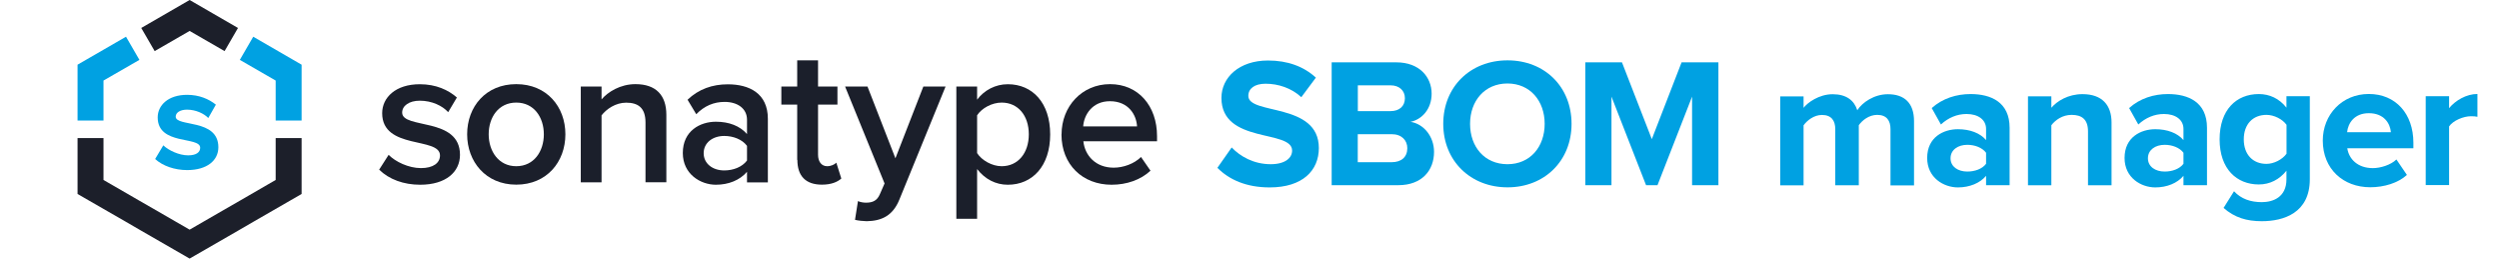
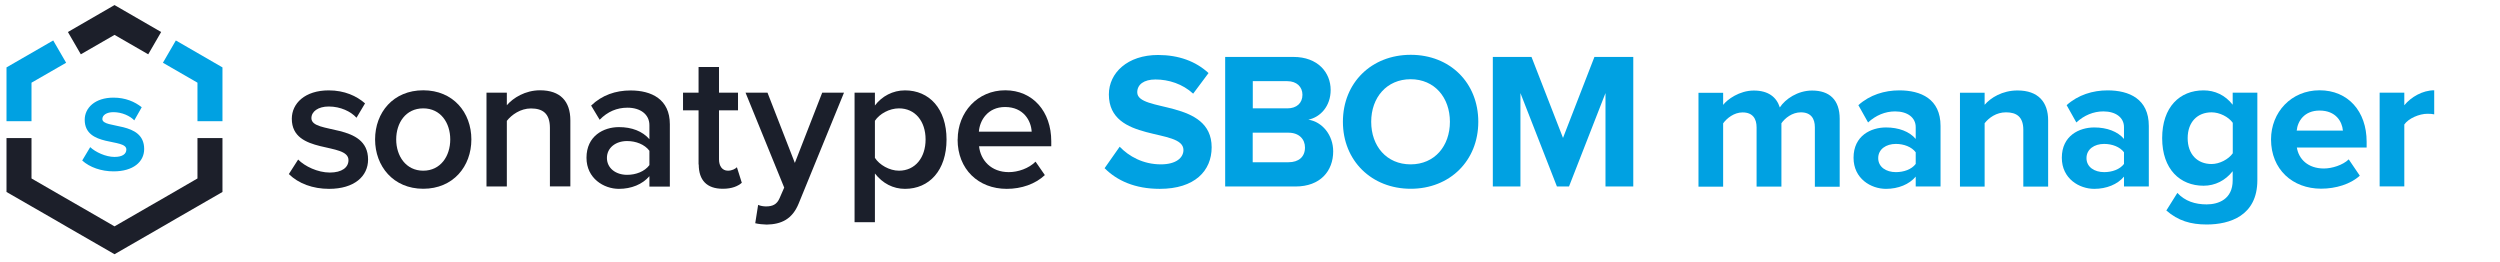
- <svg xmlns="http://www.w3.org/2000/svg" width="290" height="30" viewBox="0 0 290 30" fill="none">
-   <path d="M29.387 4.26L27.831 6.945L31.99 9.344V13.981H35V7.504L29.387 4.26Z" fill="#00A1E2" />
-   <path d="M14.623 4.26L9 7.504V13.981H12.01V9.344L16.179 6.945L14.623 4.26Z" fill="#00A1E2" />
-   <path d="M22.005 0L16.392 3.244L17.948 5.928L22.005 3.589L26.062 5.928L27.617 3.244L22.005 0Z" fill="#1C1F2A" />
-   <path d="M35 16.015V22.502L29.387 25.736L27.618 26.763L22.005 29.996L16.392 26.763L14.623 25.736L9 22.502V16.015H12.01V20.875L16.077 23.224L17.846 24.241L22.005 26.641L26.164 24.241L27.933 23.224L31.99 20.875V16.015H35Z" fill="#1C1F2A" />
-   <path d="M18 18.45L18.95 16.86C19.57 17.45 20.79 18.02 21.83 18.02C22.78 18.02 23.23 17.66 23.23 17.14C23.23 15.78 18.3 16.9 18.3 13.62C18.3 12.22 19.51 11 21.71 11C23.11 11 24.23 11.48 25.05 12.14L24.17 13.69C23.67 13.17 22.72 12.72 21.7 12.72C20.91 12.72 20.39 13.06 20.39 13.53C20.39 14.75 25.34 13.72 25.34 17.08C25.34 18.61 24.03 19.73 21.72 19.73C20.27 19.73 18.88 19.25 18 18.44V18.45Z" fill="#00A1E2" />
-   <path d="M44 19.68L45.1 17.96C45.88 18.76 47.42 19.5 48.85 19.5C50.28 19.5 51.06 18.9 51.06 18.03C51.06 15.85 44.35 17.41 44.35 13.13C44.35 11.31 45.91 9.77 48.72 9.77C50.6 9.77 52.03 10.44 53.02 11.31L52.01 13.01C51.34 12.27 50.12 11.68 48.72 11.68C47.46 11.68 46.67 12.28 46.67 13.06C46.67 15.01 53.38 13.54 53.38 17.96C53.38 19.94 51.75 21.43 48.76 21.43C46.85 21.43 45.15 20.81 44 19.68Z" fill="#1B1F2B" />
-   <path d="M54.211 15.58C54.211 12.38 56.371 9.76 59.911 9.76C63.451 9.76 65.611 12.38 65.611 15.58C65.611 18.78 63.451 21.42 59.911 21.42C56.371 21.42 54.211 18.75 54.211 15.58ZM63.111 15.58C63.111 13.62 61.981 11.9 59.911 11.9C57.841 11.9 56.711 13.62 56.711 15.58C56.711 17.54 57.861 19.28 59.911 19.28C61.961 19.28 63.111 17.56 63.111 15.58Z" fill="#1B1F2B" />
-   <path d="M74.908 21.15V14.21C74.908 12.46 74.008 11.91 72.658 11.91C71.438 11.91 70.378 12.65 69.808 13.38V21.15H67.398V10.04H69.808V11.53C70.548 10.66 71.988 9.76 73.738 9.76C76.128 9.76 77.328 11.05 77.328 13.32V21.14H74.918L74.908 21.15Z" fill="#1B1F2B" />
-   <path d="M86.688 21.15V19.93C85.858 20.9 84.548 21.43 83.078 21.43C81.288 21.43 79.238 20.19 79.238 17.75C79.238 15.17 81.258 14.12 83.078 14.12C84.598 14.12 85.858 14.6 86.688 15.55V13.89C86.688 12.6 85.608 11.82 84.088 11.82C82.848 11.82 81.738 12.28 80.798 13.25L79.788 11.57C81.078 10.33 82.688 9.78 84.458 9.78C86.938 9.78 89.108 10.82 89.108 13.78V21.16H86.688V21.15ZM86.688 18.62V16.92C86.118 16.16 85.078 15.77 84.048 15.77C82.688 15.77 81.658 16.57 81.658 17.77C81.658 18.97 82.688 19.77 84.048 19.77C85.088 19.77 86.118 19.38 86.688 18.62Z" fill="#1B1F2B" />
-   <path d="M92.512 18.55V12.13H90.672V10.04H92.512V7H94.932V10.04H97.182V12.13H94.932V17.95C94.932 18.71 95.302 19.28 95.992 19.28C96.452 19.28 96.862 19.07 97.052 18.87L97.632 20.71C97.192 21.1 96.482 21.42 95.382 21.42C93.492 21.42 92.532 20.41 92.532 18.54L92.512 18.55Z" fill="#1B1F2B" />
-   <path d="M99.57 23.33C99.82 23.45 100.21 23.51 100.49 23.51C101.27 23.51 101.78 23.28 102.1 22.54L102.65 21.28L98.07 10.04H100.67L103.91 18.36L107.15 10.04H109.73L104.37 23.15C103.61 25.03 102.3 25.63 100.58 25.66C100.24 25.66 99.54 25.59 99.22 25.5L99.56 23.34L99.57 23.33Z" fill="#1B1F2B" />
-   <path d="M113.39 19.61V25.38H110.98V10.04H113.39V11.56C114.22 10.46 115.51 9.77 116.95 9.77C119.82 9.77 121.87 11.93 121.87 15.59C121.87 19.25 119.82 21.43 116.95 21.43C115.55 21.43 114.31 20.79 113.39 19.61ZM119.39 15.58C119.39 13.42 118.15 11.9 116.24 11.9C115.11 11.9 113.94 12.54 113.39 13.37V17.76C113.92 18.59 115.11 19.28 116.24 19.28C118.15 19.28 119.39 17.74 119.39 15.58Z" fill="#1B1F2B" />
-   <path d="M123.19 15.58C123.19 12.36 125.54 9.76 128.82 9.76C132.1 9.76 134.27 12.29 134.27 15.79V16.39H125.72C125.9 18.05 127.15 19.45 129.24 19.45C130.34 19.45 131.61 19.01 132.41 18.21L133.51 19.8C132.38 20.86 130.75 21.43 129 21.43C125.64 21.43 123.18 19.11 123.18 15.59L123.19 15.58ZM128.8 11.74C126.75 11.74 125.79 13.33 125.7 14.66H131.95C131.88 13.35 130.98 11.74 128.8 11.74Z" fill="#1B1F2B" />
-   <path d="M141.27 19.474L142.932 17.106C143.935 18.155 145.496 19.047 147.465 19.047C149.155 19.047 149.945 18.304 149.945 17.468C149.945 14.988 141.743 16.725 141.743 11.356C141.743 8.988 143.796 7.019 147.149 7.019C149.415 7.019 151.292 7.706 152.703 9.006L151.013 11.273C149.861 10.204 148.319 9.712 146.87 9.712C145.589 9.712 144.864 10.27 144.864 11.124C144.864 13.362 153.047 11.848 153.047 17.171C153.047 19.771 151.171 21.74 147.344 21.74C144.585 21.74 142.626 20.821 141.279 19.474H141.27Z" fill="#00A1E2" />
-   <path d="M154.535 21.481V7.232H162.031C164.743 7.232 166.136 8.96 166.136 10.864C166.136 12.638 165.022 13.855 163.684 14.134C165.226 14.366 166.415 15.843 166.415 17.617C166.415 19.771 165.003 21.481 162.272 21.481H154.544H154.535ZM163.034 11.393C163.034 10.521 162.393 9.898 161.371 9.898H157.572V12.889H161.371C162.393 12.889 163.034 12.313 163.034 11.393ZM163.313 17.189C163.313 16.288 162.672 15.564 161.492 15.564H157.563V18.815H161.492C162.625 18.815 163.313 18.22 163.313 17.189Z" fill="#00A1E2" />
-   <path d="M167.484 14.366C167.484 10.074 170.624 7 174.943 7C179.262 7 182.373 10.074 182.373 14.366C182.373 18.657 179.234 21.731 174.943 21.731C170.652 21.731 167.484 18.657 167.484 14.366ZM179.253 14.366C179.253 11.7 177.562 9.684 174.934 9.684C172.305 9.684 170.596 11.691 170.596 14.366C170.596 17.041 172.286 19.047 174.934 19.047C177.581 19.047 179.253 17.022 179.253 14.366Z" fill="#00A1E2" />
-   <path d="M196.359 21.481V11.208L192.347 21.481H191.019L187.006 11.208V21.481H183.969V7.232H188.223L191.687 16.14L195.142 7.232H199.415V21.481H196.359Z" fill="#00A1E2" />
-   <path d="M219.385 21.48V14.969C219.385 14.012 218.958 13.325 217.843 13.325C216.887 13.325 216.097 13.966 215.707 14.523V21.489H212.976V14.978C212.976 14.022 212.549 13.334 211.434 13.334C210.496 13.334 209.707 13.975 209.298 14.533V21.499H206.586V11.18H209.298V12.508C209.744 11.913 211.091 10.929 212.67 10.929C214.249 10.929 215.168 11.635 215.53 12.786C216.125 11.867 217.5 10.929 219.079 10.929C220.983 10.929 222.116 11.932 222.116 14.05V21.508H219.385V21.48Z" fill="#00A1E2" />
-   <path d="M230.477 21.48V20.394C229.771 21.248 228.554 21.74 227.208 21.74C225.564 21.74 223.641 20.626 223.641 18.322C223.641 15.889 225.564 14.988 227.208 14.988C228.601 14.988 229.79 15.434 230.477 16.251V14.951C230.477 13.901 229.576 13.223 228.211 13.223C227.124 13.223 226.093 13.65 225.238 14.44L224.17 12.536C225.433 11.403 227.05 10.91 228.675 10.91C231.044 10.91 233.208 11.848 233.208 14.821V21.48H230.477ZM230.477 19V17.719C230.031 17.124 229.177 16.799 228.294 16.799C227.226 16.799 226.353 17.375 226.353 18.36C226.353 19.344 227.226 19.901 228.294 19.901C229.167 19.901 230.022 19.604 230.477 19Z" fill="#00A1E2" />
-   <path d="M242.306 21.481V15.248C242.306 13.818 241.563 13.326 240.402 13.326C239.334 13.326 238.526 13.92 238.052 14.524V21.49H235.34V11.171H238.052V12.499C238.711 11.728 239.993 10.92 241.665 10.92C243.95 10.92 245.037 12.202 245.037 14.208V21.49H242.306V21.481Z" fill="#00A1E2" />
-   <path d="M253.383 21.48V20.393C252.677 21.248 251.46 21.74 250.114 21.74C248.47 21.74 246.547 20.626 246.547 18.322C246.547 15.889 248.47 14.988 250.114 14.988C251.507 14.988 252.696 15.434 253.383 16.251V14.95C253.383 13.901 252.482 13.223 251.117 13.223C250.03 13.223 248.999 13.65 248.144 14.44L247.076 12.536C248.34 11.402 249.956 10.91 251.581 10.91C253.95 10.91 256.114 11.848 256.114 14.82V21.48H253.383ZM253.383 19V17.718C252.937 17.124 252.083 16.799 251.2 16.799C250.132 16.799 249.259 17.375 249.259 18.359C249.259 19.344 250.132 19.901 251.2 19.901C252.073 19.901 252.928 19.604 253.383 19Z" fill="#00A1E2" />
-   <path d="M258.033 24.127L259.25 22.186C260.086 23.087 261.191 23.449 262.473 23.449C263.755 23.449 265.334 22.892 265.334 20.802V19.799C264.526 20.821 263.411 21.397 262.129 21.397C259.566 21.397 257.578 19.604 257.578 16.167C257.578 12.731 259.519 10.91 262.129 10.91C263.365 10.91 264.498 11.421 265.334 12.489V11.161H268.046V20.793C268.046 24.703 265.009 25.66 262.473 25.66C260.718 25.66 259.334 25.251 258.033 24.118V24.127ZM265.343 17.83V14.477C264.869 13.817 263.894 13.325 263.012 13.325C261.451 13.325 260.383 14.393 260.383 16.167C260.383 17.941 261.451 19.009 263.012 19.009C263.885 19.009 264.869 18.499 265.343 17.83Z" fill="#00A1E2" />
-   <path d="M269.551 16.307C269.551 13.316 271.771 10.901 274.892 10.901C278.012 10.901 280.065 13.205 280.065 16.558V17.199H272.393C272.588 18.462 273.61 19.502 275.365 19.502C276.238 19.502 277.436 19.14 278.096 18.499L279.313 20.292C278.291 21.23 276.666 21.722 275.059 21.722C271.919 21.722 269.551 19.604 269.551 16.298V16.307ZM274.892 13.13C273.201 13.13 272.477 14.301 272.374 15.332H277.455C277.371 14.347 276.684 13.13 274.892 13.13Z" fill="#00A1E2" />
-   <path d="M281.496 21.48V11.161H284.209V12.545C284.952 11.644 286.215 10.901 287.497 10.901V13.548C287.301 13.502 287.069 13.483 286.753 13.483C285.853 13.483 284.664 13.994 284.209 14.663V21.471H281.496V21.48Z" fill="#00A1E2" />
+ <svg xmlns="http://www.w3.org/2000/svg" id="Layer_1" data-name="Layer 1" viewBox="0 0 296 31">
+   <g>
+     <path d="M9.73,19.01l.95-1.59c.62.59,1.84,1.16,2.88,1.16.95,0,1.4-.36,1.4-.88,0-1.36-4.93-.24-4.93-3.52,0-1.4,1.21-2.62,3.41-2.62,1.4,0,2.52.48,3.34,1.14l-.88,1.55c-.5-.52-1.45-.97-2.47-.97-.79,0-1.31.34-1.31.81,0,1.22,4.95.19,4.95,3.55,0,1.53-1.31,2.65-3.62,2.65-1.45,0-2.84-.48-3.72-1.29Z" fill="#00a1e2" stroke-width="0" />
+     <g id="Sonatype_Logo_Favicon" data-name="Sonatype Logo Favicon">
+       <polygon points="20.82 4.79 19.29 7.43 23.38 9.79 23.38 14.35 26.34 14.35 26.34 7.98 20.82 4.79" fill="#00a1e2" stroke-width="0" />
+       <polygon points="6.3 4.79 .77 7.98 .77 14.35 3.73 14.35 3.73 9.79 7.83 7.43 6.3 4.79" fill="#00a1e2" stroke-width="0" />
+       <polygon points="13.56 .6 8.04 3.79 9.57 6.43 13.56 4.13 17.55 6.43 19.08 3.79 13.56 .6" fill="#1c1f2a" stroke-width="0" />
+       <polygon points="26.34 16.35 26.34 22.73 20.82 25.91 19.08 26.92 13.56 30.1 8.04 26.92 6.3 25.91 .77 22.73 .77 16.35 3.73 16.35 3.73 21.13 7.73 23.44 9.47 24.44 13.56 26.8 17.65 24.44 19.39 23.44 23.38 21.13 23.38 16.35 26.34 16.35" fill="#1c1f2a" stroke-width="0" />
+     </g>
+   </g>
+   <g>
+     <path d="M34.2,20.61l1.1-1.72c.78.8,2.32,1.54,3.75,1.54s2.21-.6,2.21-1.47c0-2.18-6.71-.62-6.71-4.9,0-1.82,1.56-3.36,4.37-3.36,1.88,0,3.31.67,4.3,1.54l-1.01,1.7c-.67-.74-1.89-1.33-3.29-1.33-1.26,0-2.05.6-2.05,1.38,0,1.95,6.71.48,6.71,4.9,0,1.98-1.63,3.47-4.62,3.47-1.91,0-3.61-.62-4.76-1.75Z" fill="#1b1f2b" stroke-width="0" />
+     <path d="M44.41,16.51c0-3.2,2.16-5.82,5.7-5.82s5.7,2.62,5.7,5.82-2.16,5.84-5.7,5.84-5.7-2.67-5.7-5.84ZM53.31,16.51c0-1.96-1.13-3.68-3.2-3.68s-3.2,1.72-3.2,3.68,1.15,3.7,3.2,3.7,3.2-1.72,3.2-3.7Z" fill="#1b1f2b" stroke-width="0" />
+     <path d="M65.11,22.08v-6.94c0-1.75-.9-2.3-2.25-2.3-1.22,0-2.28.74-2.85,1.47v7.77h-2.41v-11.11h2.41v1.49c.74-.87,2.18-1.77,3.93-1.77,2.39,0,3.59,1.29,3.59,3.56v7.82h-2.41Z" fill="#1b1f2b" stroke-width="0" />
+     <path d="M76.89,22.08v-1.22c-.83.97-2.14,1.5-3.61,1.5-1.79,0-3.84-1.24-3.84-3.68,0-2.58,2.02-3.63,3.84-3.63,1.52,0,2.78.48,3.61,1.43v-1.66c0-1.29-1.08-2.07-2.6-2.07-1.24,0-2.35.46-3.29,1.43l-1.01-1.68c1.29-1.24,2.9-1.79,4.67-1.79,2.48,0,4.65,1.04,4.65,4v7.38h-2.42ZM76.89,19.55v-1.7c-.57-.76-1.61-1.15-2.64-1.15-1.36,0-2.39.8-2.39,2s1.03,2,2.39,2c1.04,0,2.07-.39,2.64-1.15Z" fill="#1b1f2b" stroke-width="0" />
+     <path d="M82.71,19.48v-6.42h-1.84v-2.09h1.84v-3.04h2.42v3.04h2.25v2.09h-2.25v5.82c0,.76.37,1.33,1.06,1.33.46,0,.87-.21,1.06-.41l.58,1.84c-.44.39-1.15.71-2.25.71-1.89,0-2.85-1.01-2.85-2.88Z" fill="#1b1f2b" stroke-width="0" />
+     <path d="M89.77,24.26c.25.12.64.18.92.18.78,0,1.29-.23,1.61-.97l.55-1.26-4.58-11.24h2.6l3.24,8.32,3.24-8.32h2.58l-5.36,13.11c-.76,1.88-2.07,2.48-3.79,2.51-.34,0-1.04-.07-1.36-.16l.34-2.16Z" fill="#1b1f2b" stroke-width="0" />
+     <path d="M103.59,20.54v5.77h-2.41v-15.34h2.41v1.52c.83-1.1,2.12-1.79,3.56-1.79,2.87,0,4.92,2.16,4.92,5.82s-2.05,5.84-4.92,5.84c-1.4,0-2.64-.64-3.56-1.82ZM109.59,16.51c0-2.16-1.24-3.68-3.15-3.68-1.13,0-2.3.64-2.85,1.47v4.39c.53.83,1.72,1.52,2.85,1.52,1.91,0,3.15-1.54,3.15-3.7Z" fill="#1b1f2b" stroke-width="0" />
+     <path d="M113.39,16.51c0-3.22,2.35-5.82,5.63-5.82s5.45,2.53,5.45,6.03v.6h-8.55c.18,1.66,1.43,3.06,3.52,3.06,1.1,0,2.37-.44,3.17-1.24l1.1,1.59c-1.13,1.06-2.76,1.63-4.51,1.63-3.36,0-5.82-2.32-5.82-5.84ZM119,12.67c-2.05,0-3.01,1.59-3.1,2.92h6.25c-.07-1.31-.97-2.92-3.15-2.92Z" fill="#1b1f2b" stroke-width="0" />
+     <path d="M130.78,19.92l1.79-2.55c1.08,1.13,2.76,2.09,4.88,2.09,1.82,0,2.67-.8,2.67-1.7,0-2.67-8.83-.8-8.83-6.58,0-2.55,2.21-4.67,5.82-4.67,2.44,0,4.46.74,5.98,2.14l-1.82,2.44c-1.24-1.15-2.9-1.68-4.46-1.68-1.38,0-2.16.6-2.16,1.52,0,2.41,8.81.78,8.81,6.51,0,2.8-2.02,4.92-6.14,4.92-2.97,0-5.08-.99-6.53-2.44Z" fill="#00a1e2" stroke-width="0" />
+     <path d="M145.06,22.08V6.74h8.07c2.92,0,4.42,1.86,4.42,3.91,0,1.91-1.2,3.22-2.64,3.52,1.66.25,2.94,1.84,2.94,3.75,0,2.32-1.52,4.16-4.46,4.16h-8.32ZM154.21,11.22c0-.94-.69-1.61-1.79-1.61h-4.09v3.22h4.09c1.1,0,1.79-.62,1.79-1.61ZM154.51,17.46c0-.97-.69-1.75-1.96-1.75h-4.23v3.5h4.23c1.22,0,1.96-.64,1.96-1.75Z" fill="#00a1e2" stroke-width="0" />
+     <path d="M159,14.42c0-4.62,3.38-7.93,8.03-7.93s8,3.31,8,7.93-3.38,7.93-8,7.93-8.03-3.31-8.03-7.93ZM171.67,14.42c0-2.87-1.82-5.04-4.65-5.04s-4.67,2.16-4.67,5.04,1.82,5.04,4.67,5.04,4.65-2.18,4.65-5.04Z" fill="#00a1e2" stroke-width="0" />
+     <path d="M190.09,22.08v-11.06l-4.32,11.06h-1.43l-4.32-11.06v11.06h-3.27V6.74h4.58l3.73,9.59,3.72-9.59h4.6v15.34h-3.29Z" fill="#00a1e2" stroke-width="0" />
+     <path d="M214.88,22.08v-7.01c0-1.03-.46-1.77-1.66-1.77-1.03,0-1.88.69-2.3,1.29v7.5h-2.94v-7.01c0-1.03-.46-1.77-1.66-1.77-1.01,0-1.86.69-2.3,1.29v7.5h-2.92v-11.11h2.92v1.43c.48-.64,1.93-1.7,3.63-1.7s2.69.76,3.08,2c.64-.99,2.12-2,3.82-2,2.05,0,3.27,1.08,3.27,3.36v8.03h-2.94Z" fill="#00a1e2" stroke-width="0" />
+     <path d="M226.82,22.08v-1.17c-.76.92-2.07,1.45-3.52,1.45-1.77,0-3.84-1.2-3.84-3.68,0-2.62,2.07-3.59,3.84-3.59,1.5,0,2.78.48,3.52,1.36v-1.4c0-1.13-.97-1.86-2.44-1.86-1.17,0-2.28.46-3.2,1.31l-1.15-2.05c1.36-1.22,3.1-1.75,4.85-1.75,2.55,0,4.88,1.01,4.88,4.21v7.17h-2.94ZM226.82,19.41v-1.38c-.48-.64-1.4-.99-2.35-.99-1.15,0-2.09.62-2.09,1.68s.94,1.66,2.09,1.66c.94,0,1.86-.32,2.35-.97Z" fill="#00a1e2" stroke-width="0" />
+     <path d="M239.56,22.08v-6.71c0-1.54-.8-2.07-2.05-2.07-1.15,0-2.02.64-2.53,1.29v7.5h-2.92v-11.11h2.92v1.43c.71-.83,2.09-1.7,3.89-1.7,2.46,0,3.63,1.38,3.63,3.54v7.84h-2.94Z" fill="#00a1e2" stroke-width="0" />
+     <path d="M251.48,22.08v-1.17c-.76.92-2.07,1.45-3.52,1.45-1.77,0-3.84-1.2-3.84-3.68,0-2.62,2.07-3.59,3.84-3.59,1.5,0,2.78.48,3.52,1.36v-1.4c0-1.13-.97-1.86-2.44-1.86-1.17,0-2.28.46-3.2,1.31l-1.15-2.05c1.36-1.22,3.1-1.75,4.85-1.75,2.55,0,4.88,1.01,4.88,4.21v7.17h-2.94ZM251.48,19.41v-1.38c-.48-.64-1.4-.99-2.35-.99-1.15,0-2.09.62-2.09,1.68s.94,1.66,2.09,1.66c.94,0,1.86-.32,2.35-.97Z" fill="#00a1e2" stroke-width="0" />
+     <path d="M256.49,24.93l1.31-2.09c.9.97,2.09,1.36,3.47,1.36s3.08-.6,3.08-2.85v-1.08c-.87,1.1-2.07,1.72-3.45,1.72-2.76,0-4.9-1.93-4.9-5.63s2.09-5.66,4.9-5.66c1.33,0,2.55.55,3.45,1.7v-1.43h2.92v10.37c0,4.21-3.27,5.24-6,5.24-1.89,0-3.38-.44-4.78-1.66ZM264.36,18.15v-3.61c-.51-.71-1.56-1.24-2.51-1.24-1.68,0-2.83,1.15-2.83,3.06s1.15,3.06,2.83,3.06c.94,0,2-.55,2.51-1.27Z" fill="#00a1e2" stroke-width="0" />
+     <path d="M268.89,16.51c0-3.22,2.39-5.82,5.75-5.82s5.57,2.48,5.57,6.09v.69h-8.26c.21,1.36,1.31,2.48,3.2,2.48.94,0,2.23-.39,2.94-1.08l1.31,1.93c-1.1,1.01-2.85,1.54-4.58,1.54-3.38,0-5.93-2.28-5.93-5.84ZM274.64,13.09c-1.82,0-2.6,1.26-2.71,2.37h5.47c-.09-1.06-.83-2.37-2.76-2.37Z" fill="#00a1e2" stroke-width="0" />
+     <path d="M281.75,22.08v-11.11h2.92v1.49c.8-.97,2.16-1.77,3.54-1.77v2.85c-.21-.05-.46-.07-.8-.07-.97,0-2.25.55-2.74,1.27v7.33h-2.92Z" fill="#00a1e2" stroke-width="0" />
+   </g>
</svg>
